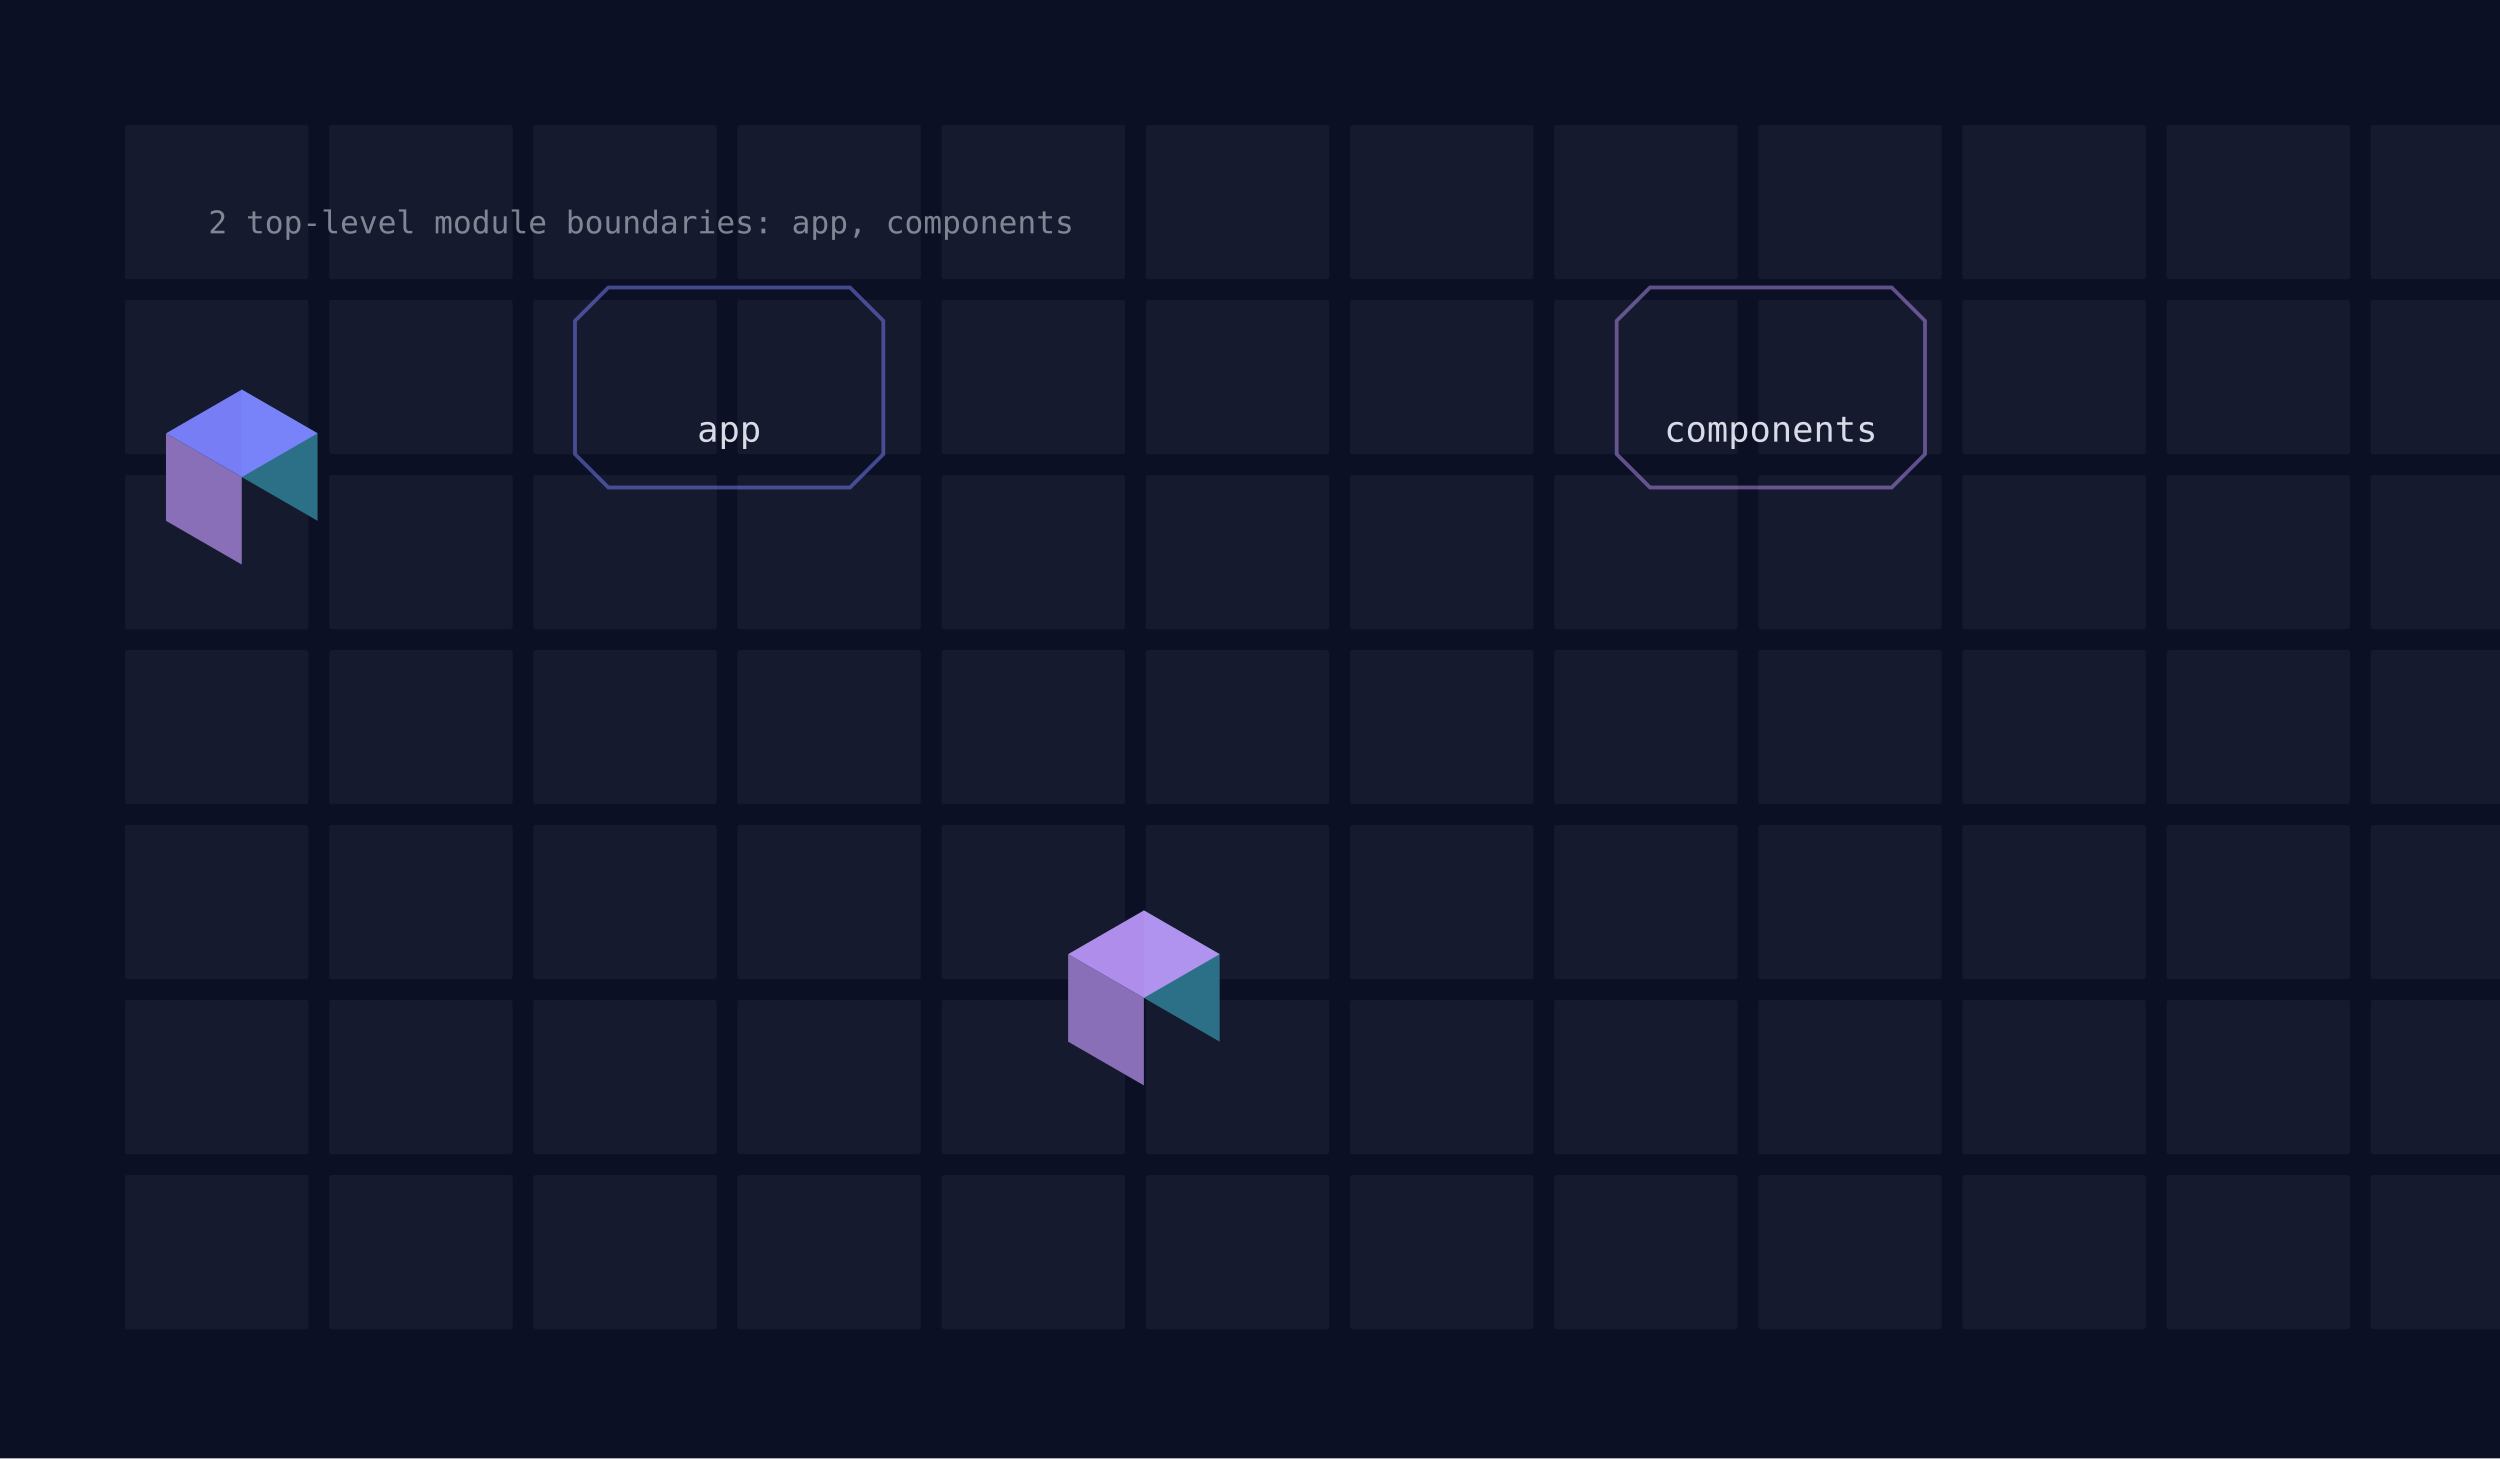
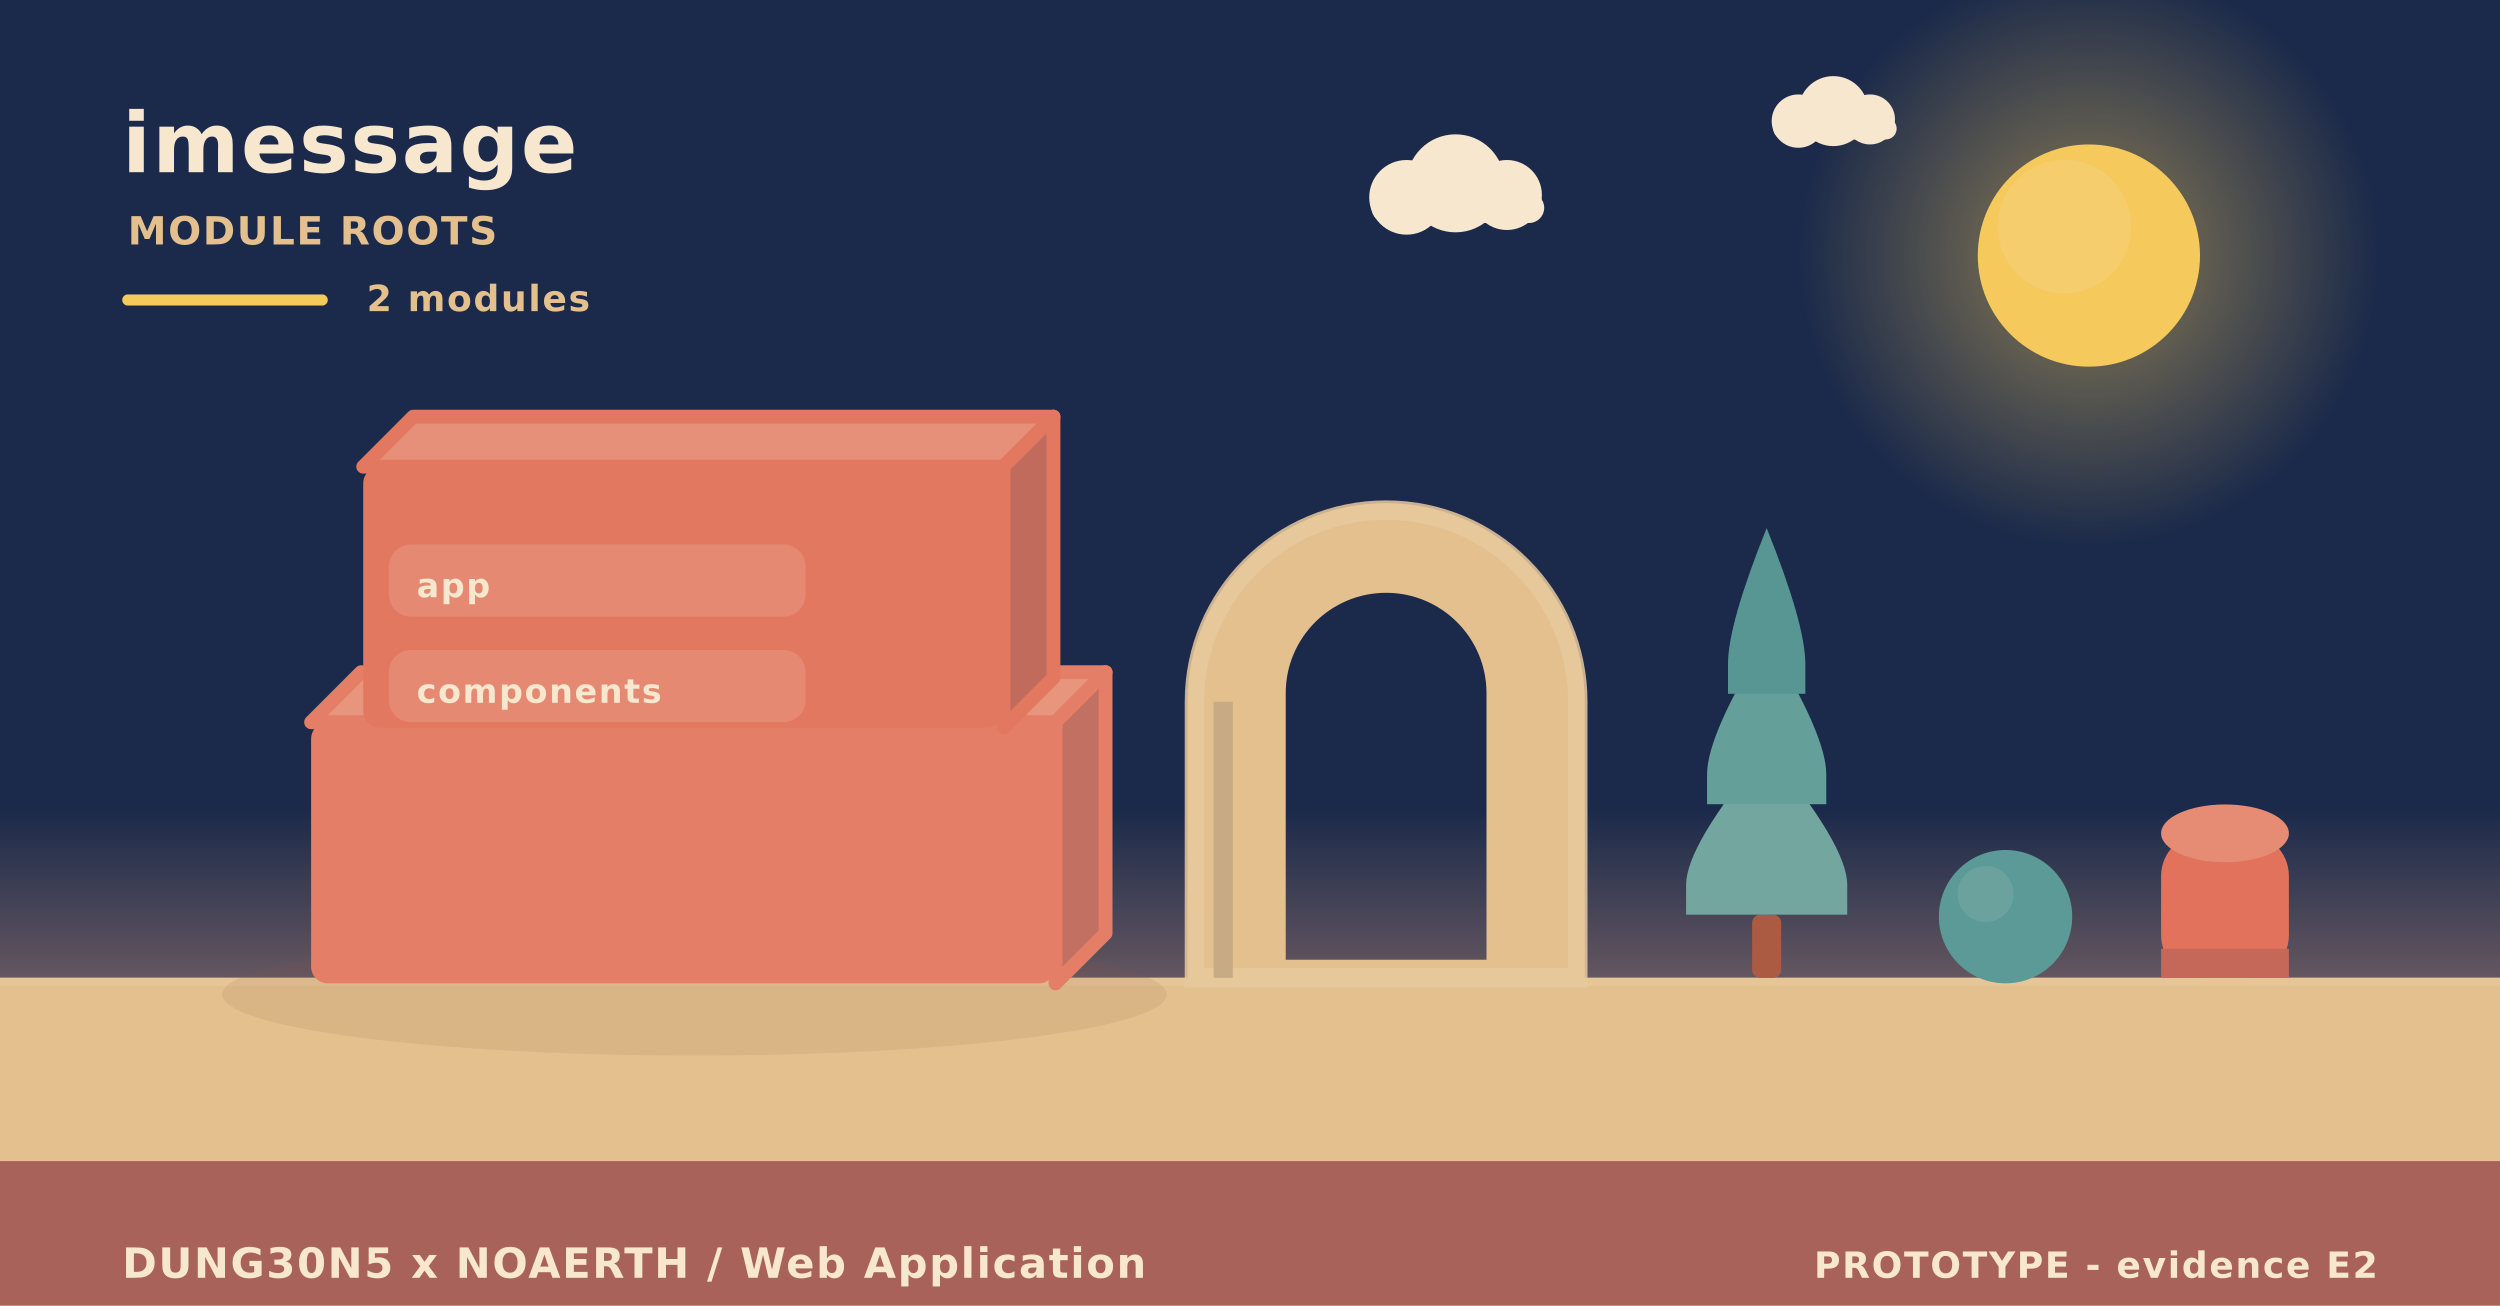
- <svg xmlns="http://www.w3.org/2000/svg" viewBox="0 0 1200 700" width="1200" height="700" role="img" aria-label="imessage architecture">
-   <rect width="1200" height="700" fill="#0c1024" />
-   <defs>
-     <linearGradient id="ga" x1="0" y1="0" x2="1" y2="1">
-       <stop offset="0%" stop-color="#7c83ff" />
-       <stop offset="100%" stop-color="#b794f4" />
-     </linearGradient>
-   </defs>
-   <rect x="60.00" y="60.00" width="88.00" height="74.00" rx="1.20" fill="#eef0fb" opacity="0.05" />
-   <rect x="158.00" y="60.00" width="88.00" height="74.00" rx="1.20" fill="#eef0fb" opacity="0.05" />
-   <rect x="256.00" y="60.00" width="88.00" height="74.00" rx="1.20" fill="#eef0fb" opacity="0.05" />
-   <rect x="354.00" y="60.00" width="88.00" height="74.00" rx="1.20" fill="#eef0fb" opacity="0.05" />
-   <rect x="452.00" y="60.00" width="88.00" height="74.00" rx="1.20" fill="#eef0fb" opacity="0.05" />
-   <rect x="550.00" y="60.00" width="88.00" height="74.00" rx="1.20" fill="#eef0fb" opacity="0.05" />
-   <rect x="648.00" y="60.00" width="88.00" height="74.00" rx="1.20" fill="#eef0fb" opacity="0.05" />
-   <rect x="746.00" y="60.00" width="88.00" height="74.00" rx="1.20" fill="#eef0fb" opacity="0.05" />
-   <rect x="844.00" y="60.00" width="88.00" height="74.00" rx="1.20" fill="#eef0fb" opacity="0.05" />
-   <rect x="942.00" y="60.00" width="88.00" height="74.00" rx="1.20" fill="#eef0fb" opacity="0.05" />
-   <rect x="1040.00" y="60.00" width="88.00" height="74.00" rx="1.20" fill="#eef0fb" opacity="0.05" />
-   <rect x="1138.00" y="60.00" width="88.00" height="74.00" rx="1.20" fill="#eef0fb" opacity="0.05" />
-   <rect x="60.00" y="144.00" width="88.00" height="74.00" rx="1.20" fill="#eef0fb" opacity="0.05" />
-   <rect x="158.00" y="144.00" width="88.00" height="74.00" rx="1.20" fill="#eef0fb" opacity="0.05" />
-   <rect x="256.00" y="144.00" width="88.00" height="74.00" rx="1.20" fill="#eef0fb" opacity="0.05" />
-   <rect x="354.00" y="144.00" width="88.00" height="74.00" rx="1.20" fill="#eef0fb" opacity="0.05" />
-   <rect x="452.00" y="144.00" width="88.00" height="74.00" rx="1.20" fill="#eef0fb" opacity="0.05" />
-   <rect x="550.00" y="144.00" width="88.00" height="74.00" rx="1.20" fill="#eef0fb" opacity="0.05" />
-   <rect x="648.00" y="144.00" width="88.00" height="74.00" rx="1.20" fill="#eef0fb" opacity="0.05" />
-   <rect x="746.00" y="144.00" width="88.00" height="74.00" rx="1.20" fill="#eef0fb" opacity="0.05" />
-   <rect x="844.00" y="144.00" width="88.00" height="74.00" rx="1.20" fill="#eef0fb" opacity="0.05" />
-   <rect x="942.00" y="144.00" width="88.00" height="74.00" rx="1.20" fill="#eef0fb" opacity="0.05" />
-   <rect x="1040.00" y="144.00" width="88.00" height="74.00" rx="1.20" fill="#eef0fb" opacity="0.05" />
-   <rect x="1138.00" y="144.00" width="88.00" height="74.00" rx="1.20" fill="#eef0fb" opacity="0.05" />
-   <rect x="60.00" y="228.00" width="88.00" height="74.00" rx="1.20" fill="#eef0fb" opacity="0.05" />
-   <rect x="158.00" y="228.00" width="88.00" height="74.00" rx="1.20" fill="#eef0fb" opacity="0.05" />
-   <rect x="256.00" y="228.00" width="88.00" height="74.00" rx="1.20" fill="#eef0fb" opacity="0.05" />
-   <rect x="354.00" y="228.00" width="88.00" height="74.00" rx="1.20" fill="#eef0fb" opacity="0.05" />
-   <rect x="452.00" y="228.00" width="88.00" height="74.00" rx="1.20" fill="#eef0fb" opacity="0.05" />
-   <rect x="550.00" y="228.00" width="88.00" height="74.00" rx="1.20" fill="#eef0fb" opacity="0.05" />
-   <rect x="648.00" y="228.00" width="88.00" height="74.00" rx="1.20" fill="#eef0fb" opacity="0.05" />
-   <rect x="746.00" y="228.00" width="88.00" height="74.00" rx="1.20" fill="#eef0fb" opacity="0.05" />
-   <rect x="844.00" y="228.00" width="88.00" height="74.00" rx="1.20" fill="#eef0fb" opacity="0.05" />
-   <rect x="942.00" y="228.00" width="88.00" height="74.00" rx="1.20" fill="#eef0fb" opacity="0.05" />
-   <rect x="1040.00" y="228.00" width="88.00" height="74.00" rx="1.20" fill="#eef0fb" opacity="0.05" />
-   <rect x="1138.00" y="228.00" width="88.00" height="74.00" rx="1.20" fill="#eef0fb" opacity="0.05" />
-   <rect x="60.00" y="312.00" width="88.00" height="74.00" rx="1.20" fill="#eef0fb" opacity="0.05" />
-   <rect x="158.00" y="312.00" width="88.00" height="74.00" rx="1.20" fill="#eef0fb" opacity="0.05" />
-   <rect x="256.00" y="312.00" width="88.00" height="74.00" rx="1.20" fill="#eef0fb" opacity="0.05" />
-   <rect x="354.00" y="312.00" width="88.00" height="74.00" rx="1.20" fill="#eef0fb" opacity="0.05" />
-   <rect x="452.00" y="312.00" width="88.00" height="74.00" rx="1.20" fill="#eef0fb" opacity="0.05" />
-   <rect x="550.00" y="312.00" width="88.00" height="74.00" rx="1.20" fill="#eef0fb" opacity="0.05" />
-   <rect x="648.00" y="312.00" width="88.00" height="74.00" rx="1.20" fill="#eef0fb" opacity="0.05" />
-   <rect x="746.00" y="312.00" width="88.00" height="74.00" rx="1.20" fill="#eef0fb" opacity="0.05" />
-   <rect x="844.00" y="312.00" width="88.00" height="74.00" rx="1.20" fill="#eef0fb" opacity="0.05" />
-   <rect x="942.00" y="312.00" width="88.00" height="74.00" rx="1.20" fill="#eef0fb" opacity="0.05" />
-   <rect x="1040.00" y="312.00" width="88.00" height="74.00" rx="1.20" fill="#eef0fb" opacity="0.05" />
-   <rect x="1138.00" y="312.00" width="88.00" height="74.00" rx="1.20" fill="#eef0fb" opacity="0.05" />
-   <rect x="60.00" y="396.00" width="88.00" height="74.00" rx="1.20" fill="#eef0fb" opacity="0.05" />
-   <rect x="158.00" y="396.00" width="88.00" height="74.00" rx="1.20" fill="#eef0fb" opacity="0.05" />
-   <rect x="256.00" y="396.00" width="88.00" height="74.00" rx="1.20" fill="#eef0fb" opacity="0.05" />
-   <rect x="354.00" y="396.00" width="88.00" height="74.00" rx="1.20" fill="#eef0fb" opacity="0.05" />
-   <rect x="452.00" y="396.00" width="88.00" height="74.00" rx="1.20" fill="#eef0fb" opacity="0.05" />
-   <rect x="550.00" y="396.00" width="88.00" height="74.00" rx="1.20" fill="#eef0fb" opacity="0.05" />
-   <rect x="648.00" y="396.00" width="88.00" height="74.00" rx="1.20" fill="#eef0fb" opacity="0.05" />
-   <rect x="746.00" y="396.00" width="88.00" height="74.00" rx="1.20" fill="#eef0fb" opacity="0.05" />
-   <rect x="844.00" y="396.00" width="88.00" height="74.00" rx="1.20" fill="#eef0fb" opacity="0.05" />
-   <rect x="942.00" y="396.00" width="88.00" height="74.00" rx="1.20" fill="#eef0fb" opacity="0.05" />
-   <rect x="1040.00" y="396.00" width="88.00" height="74.00" rx="1.20" fill="#eef0fb" opacity="0.05" />
-   <rect x="1138.00" y="396.00" width="88.00" height="74.00" rx="1.20" fill="#eef0fb" opacity="0.05" />
-   <rect x="60.00" y="480.00" width="88.00" height="74.00" rx="1.20" fill="#eef0fb" opacity="0.05" />
-   <rect x="158.00" y="480.00" width="88.00" height="74.00" rx="1.20" fill="#eef0fb" opacity="0.05" />
-   <rect x="256.00" y="480.00" width="88.00" height="74.00" rx="1.20" fill="#eef0fb" opacity="0.05" />
-   <rect x="354.00" y="480.00" width="88.00" height="74.00" rx="1.20" fill="#eef0fb" opacity="0.05" />
-   <rect x="452.00" y="480.00" width="88.00" height="74.00" rx="1.20" fill="#eef0fb" opacity="0.05" />
-   <rect x="550.00" y="480.00" width="88.00" height="74.00" rx="1.20" fill="#eef0fb" opacity="0.05" />
-   <rect x="648.00" y="480.00" width="88.00" height="74.00" rx="1.20" fill="#eef0fb" opacity="0.05" />
-   <rect x="746.00" y="480.00" width="88.00" height="74.00" rx="1.20" fill="#eef0fb" opacity="0.05" />
-   <rect x="844.00" y="480.00" width="88.00" height="74.00" rx="1.20" fill="#eef0fb" opacity="0.05" />
-   <rect x="942.00" y="480.00" width="88.00" height="74.00" rx="1.20" fill="#eef0fb" opacity="0.05" />
-   <rect x="1040.00" y="480.00" width="88.00" height="74.00" rx="1.20" fill="#eef0fb" opacity="0.05" />
-   <rect x="1138.00" y="480.00" width="88.00" height="74.00" rx="1.20" fill="#eef0fb" opacity="0.05" />
-   <rect x="60.00" y="564.00" width="88.00" height="74.00" rx="1.20" fill="#eef0fb" opacity="0.05" />
-   <rect x="158.00" y="564.00" width="88.00" height="74.00" rx="1.20" fill="#eef0fb" opacity="0.05" />
-   <rect x="256.00" y="564.00" width="88.00" height="74.00" rx="1.20" fill="#eef0fb" opacity="0.05" />
-   <rect x="354.00" y="564.00" width="88.00" height="74.00" rx="1.20" fill="#eef0fb" opacity="0.05" />
-   <rect x="452.00" y="564.00" width="88.00" height="74.00" rx="1.20" fill="#eef0fb" opacity="0.05" />
-   <rect x="550.00" y="564.00" width="88.00" height="74.00" rx="1.20" fill="#eef0fb" opacity="0.05" />
-   <rect x="648.00" y="564.00" width="88.00" height="74.00" rx="1.20" fill="#eef0fb" opacity="0.05" />
-   <rect x="746.00" y="564.00" width="88.00" height="74.00" rx="1.20" fill="#eef0fb" opacity="0.05" />
-   <rect x="844.00" y="564.00" width="88.00" height="74.00" rx="1.20" fill="#eef0fb" opacity="0.05" />
-   <rect x="942.00" y="564.00" width="88.00" height="74.00" rx="1.20" fill="#eef0fb" opacity="0.05" />
-   <rect x="1040.00" y="564.00" width="88.00" height="74.00" rx="1.20" fill="#eef0fb" opacity="0.05" />
-   <rect x="1138.00" y="564.00" width="88.00" height="74.00" rx="1.20" fill="#eef0fb" opacity="0.05" />
-   <path d="M292.00,138.00 H408.00 L424.00,154.00 V218.00 L408.00,234.00 H292.00 L276.00,218.00 V154.00 Z" fill="none" stroke="rgba(124,131,255,0.550)" stroke-width="1.80" opacity="0.90" />
-   <polygon points="116.05,229.00 152.42,250.00 152.42,208.00 116.05,187.00" fill="#2c758b" opacity="0.95" />
-   <polygon points="79.67,250.00 116.05,271.00 116.05,229.00 79.67,208.00" fill="#8f73be" opacity="0.95" />
-   <polygon points="116.05,187.00 152.42,208.00 116.05,229.00 79.67,208.00" fill="#7c83ff" opacity="0.95" />
-   <text x="350" y="212" font-family="ui-monospace,Menlo,monospace" font-size="17" fill="rgba(238,240,251,0.900)" text-anchor="middle">app</text>
-   <path d="M792.00,138.00 H908.00 L924.00,154.00 V218.00 L908.00,234.00 H792.00 L776.00,218.00 V154.00 Z" fill="none" stroke="rgba(183,148,244,0.550)" stroke-width="1.80" opacity="0.90" />
-   <polygon points="549.06,479.00 585.43,500.00 585.43,458.00 549.06,437.00" fill="#2c758b" opacity="0.95" />
-   <polygon points="512.69,500.00 549.06,521.00 549.06,479.00 512.69,458.00" fill="#8f73be" opacity="0.95" />
-   <polygon points="549.06,437.00 585.43,458.00 549.06,479.00 512.69,458.00" fill="#b794f4" opacity="0.95" />
-   <text x="850" y="212" font-family="ui-monospace,Menlo,monospace" font-size="17" fill="rgba(238,240,251,0.900)" text-anchor="middle">components</text>
-   <text x="100" y="112" font-family="ui-monospace,Menlo,monospace" font-size="15" fill="rgba(238,240,251,0.500)">2 top-level module boundaries: app, components</text>
+ <svg xmlns="http://www.w3.org/2000/svg" width="900" height="470" viewBox="0 0 900 470" role="img" aria-label="imessage - how it is built">
+   <linearGradient id="skya" x1="0" y1="0" x2="0" y2="1">
+     <stop offset="0" stop-color="#1b2a4a" />
+     <stop offset="0.62" stop-color="#1b2a4a" />
+     <stop offset="1" stop-color="#f3ad8a" />
+   </linearGradient>
+   <rect width="900" height="470" fill="url(#skya)" />
+   <radialGradient id="suna">
+     <stop offset="0.35" stop-color="#f5c95c" stop-opacity="0.34" />
+     <stop offset="1" stop-color="#f5c95c" stop-opacity="0" />
+   </radialGradient>
+   <circle cx="752" cy="92" r="104" fill="url(#suna)" />
+   <circle cx="752" cy="92" r="40" fill="#f5c95c" />
+   <circle cx="743.2" cy="81.6" r="24" fill="#f5d27e" opacity="0.5" />
+   <g>
+     <circle cx="524" cy="66" r="17.64" fill="#f6e7ce" />
+     <circle cx="506.36" cy="71.04" r="13.44" fill="#f6e7ce" />
+     <circle cx="542.48" cy="70.2" r="12.6" fill="#f6e7ce" />
+     <rect x="493.76" y="69.36" width="62.16" height="10.92" rx="5.46" fill="#f6e7ce" />
+   </g>
+   <g>
+     <circle cx="660" cy="40" r="12.6" fill="#f6e7ce" />
+     <circle cx="647.4" cy="43.6" r="9.6" fill="#f6e7ce" />
+     <circle cx="673.2" cy="43" r="9" fill="#f6e7ce" />
+     <rect x="638.4" y="42.4" width="44.4" height="7.8" rx="3.9" fill="#f6e7ce" />
+   </g>
+   <rect x="0" y="352" width="900" height="118" fill="#e3c08d" />
+   <rect x="0" y="352" width="900" height="3" fill="#e6c596" />
+   <text x="44" y="62" font-family="Verdana,DejaVu Sans,sans-serif" font-size="30" font-weight="700" letter-spacing="0.6" fill="#f6e7ce" text-anchor="start">imessage</text>
+   <text x="46" y="88" font-family="Verdana,DejaVu Sans,sans-serif" font-size="14" font-weight="700" letter-spacing="0.6" fill="#e3c08d" text-anchor="start">MODULE ROOTS</text>
+   <rect x="44" y="106" width="74" height="4" rx="2" fill="#f5c95c" />
+   <text x="132" y="112" font-family="Verdana,DejaVu Sans,sans-serif" font-size="13" font-weight="700" letter-spacing="0.6" fill="#e3c08d" text-anchor="start">2 modules</text>
+   <ellipse cx="250" cy="358" rx="170" ry="22" fill="rgba(138,90,68,0.11)" />
+   <path d="M112,260 L380,260 L398,242 L130,242 Z" fill="#e8957d" stroke="#e47e66" stroke-width="5" stroke-linejoin="round" />
+   <path d="M380,260 L398,242 L398,336 L380,354 Z" fill="#c27061" stroke="#e47e66" stroke-width="5" stroke-linejoin="round" />
+   <rect x="112" y="260" width="268" height="94" rx="6" fill="#e47e66" />
+   <path d="M130.76,168 L361.24,168 L379.24,150 L148.76,150 Z" fill="#e79079" stroke="#e37861" stroke-width="5" stroke-linejoin="round" />
+   <path d="M361.24,168 L379.24,150 L379.24,244 L361.24,262 Z" fill="#c16b5d" stroke="#e37861" stroke-width="5" stroke-linejoin="round" />
+   <rect x="130.76" y="168" width="230.48" height="94" rx="6" fill="#e37861" />
+   <rect x="140" y="196" width="150" height="26" rx="8" fill="rgba(246,231,206,0.16)" opacity="0.94" />
+   <text x="150" y="215" font-family="Verdana,DejaVu Sans,sans-serif" font-size="12" font-weight="700" letter-spacing="0.6" fill="#f6e7ce" text-anchor="start">app</text>
+   <rect x="140" y="234" width="150" height="26" rx="8" fill="rgba(246,231,206,0.16)" opacity="0.94" />
+   <text x="150" y="253" font-family="Verdana,DejaVu Sans,sans-serif" font-size="12" font-weight="700" letter-spacing="0.6" fill="#f6e7ce" text-anchor="start">components</text>
+   <path d="M430,352 L430,252.64 A69,69 0 0 1 568,252.64 L568,352 Z M460.36,348 L460.36,249.55 A38.64,38.64 0 0 1 537.64,249.55 L537.64,348 Z" fill="#e3c08d" fill-rule="evenodd" stroke="#e3c08d" stroke-width="5" stroke-linejoin="round" />
+   <path d="M430,352 L430,252.64 A69,69 0 0 1 568,252.64 L568,352 Z" fill="none" stroke="#e8c99d" stroke-width="7" stroke-linecap="round" opacity="0.85" />
+   <rect x="436.9" y="252.64" width="6.9" height="99.36" fill="#c7ab84" />
+   <rect x="630.78" y="329.28" width="10.44" height="22.72" rx="2.9" fill="#ac5b43" />
+   <path d="M636,269.64 Q607,304.23 607,318.54 Q607,329.28 607,329.28 L665,329.28 Q665,329.28 665,318.54 Q665,304.23 636,269.64 Z" fill="#74a6a0" />
+   <path d="M636,229.88 Q614.54,264.47 614.54,278.78 Q614.54,289.52 614.54,289.52 L657.46,289.52 Q657.46,289.52 657.46,278.78 Q657.46,264.47 636,229.88 Z" fill="#649f9a" />
+   <path d="M636,190.12 Q622.08,224.71 622.08,239.02 Q622.08,249.76 622.08,249.76 L649.92,249.76 Q649.92,249.76 649.92,239.02 Q649.92,224.71 636,190.12 Z" fill="#589694" />
+   <circle cx="722" cy="330" r="24" fill="#5b9a97" />
+   <circle cx="714.8" cy="321.84" r="10.08" fill="#7aa9a2" opacity="0.55" />
+   <rect x="778" y="300" width="46" height="52" rx="15.33" fill="#e2725b" />
+   <ellipse cx="801" cy="300" rx="23" ry="10.4" fill="#e68c74" />
+   <rect x="778" y="341.6" width="46" height="10.4" fill="#c66859" />
+   <rect x="0" y="418" width="900" height="52" rx="0" fill="#a65c56" opacity="0.94" />
+   <text x="44" y="460" font-family="Verdana,DejaVu Sans,sans-serif" font-size="15" font-weight="700" letter-spacing="0.6" fill="#f6e7ce" text-anchor="start">DUNG30N5 x NOAERTH  /  Web Application</text>
+   <text x="856" y="460" font-family="Verdana,DejaVu Sans,sans-serif" font-size="13" font-weight="700" letter-spacing="0.6" fill="#f6e7ce" text-anchor="end">PROTOTYPE  -  evidence E2</text>
</svg>
